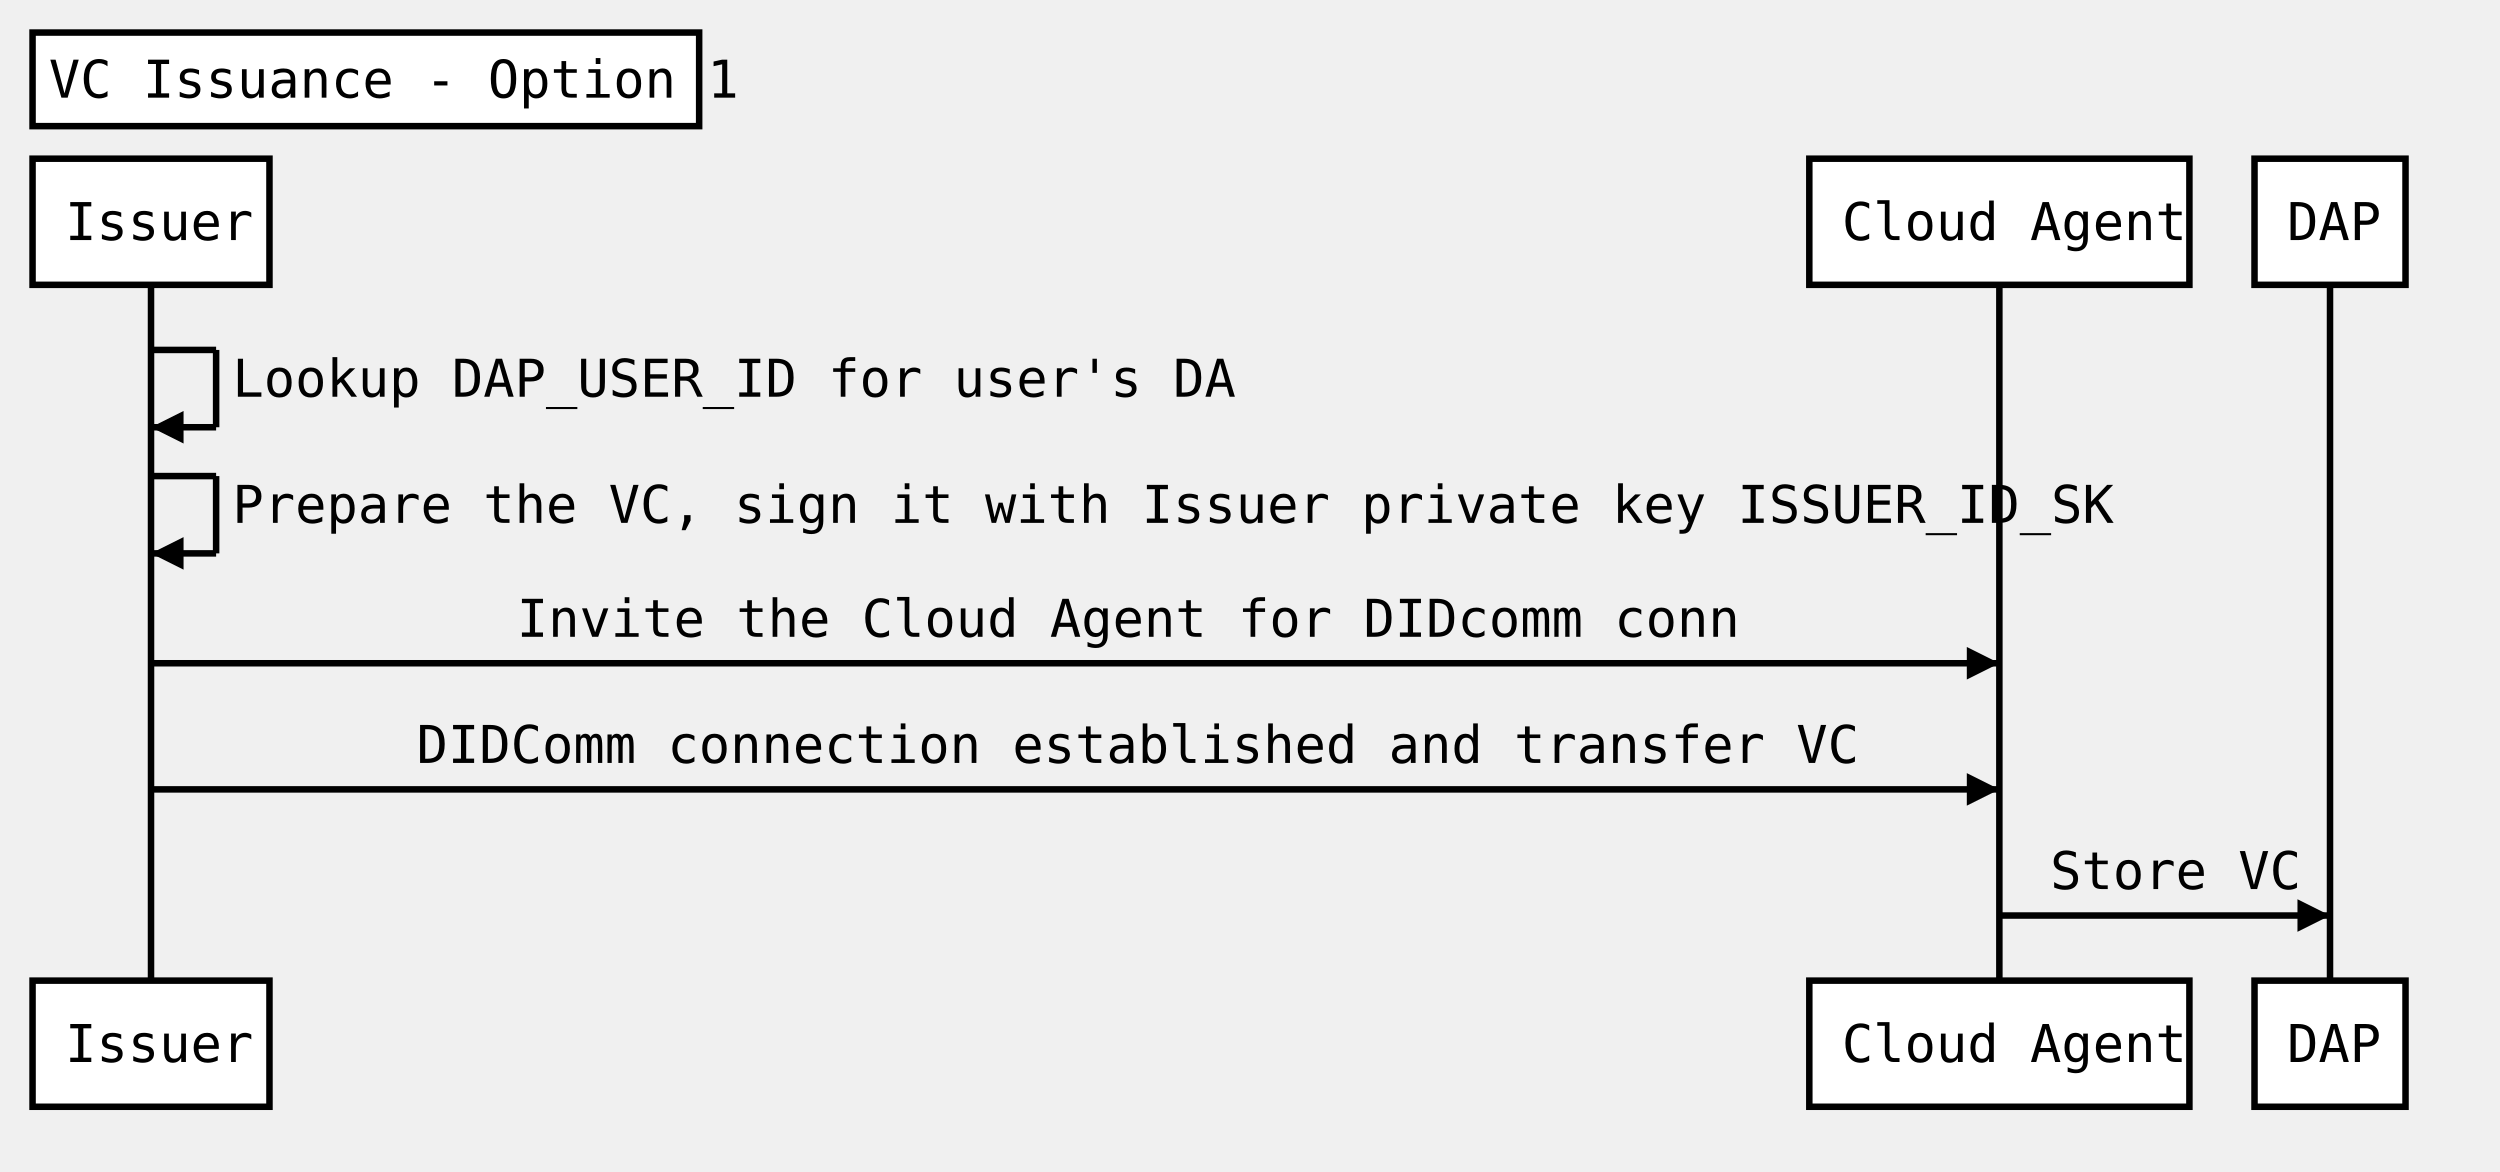
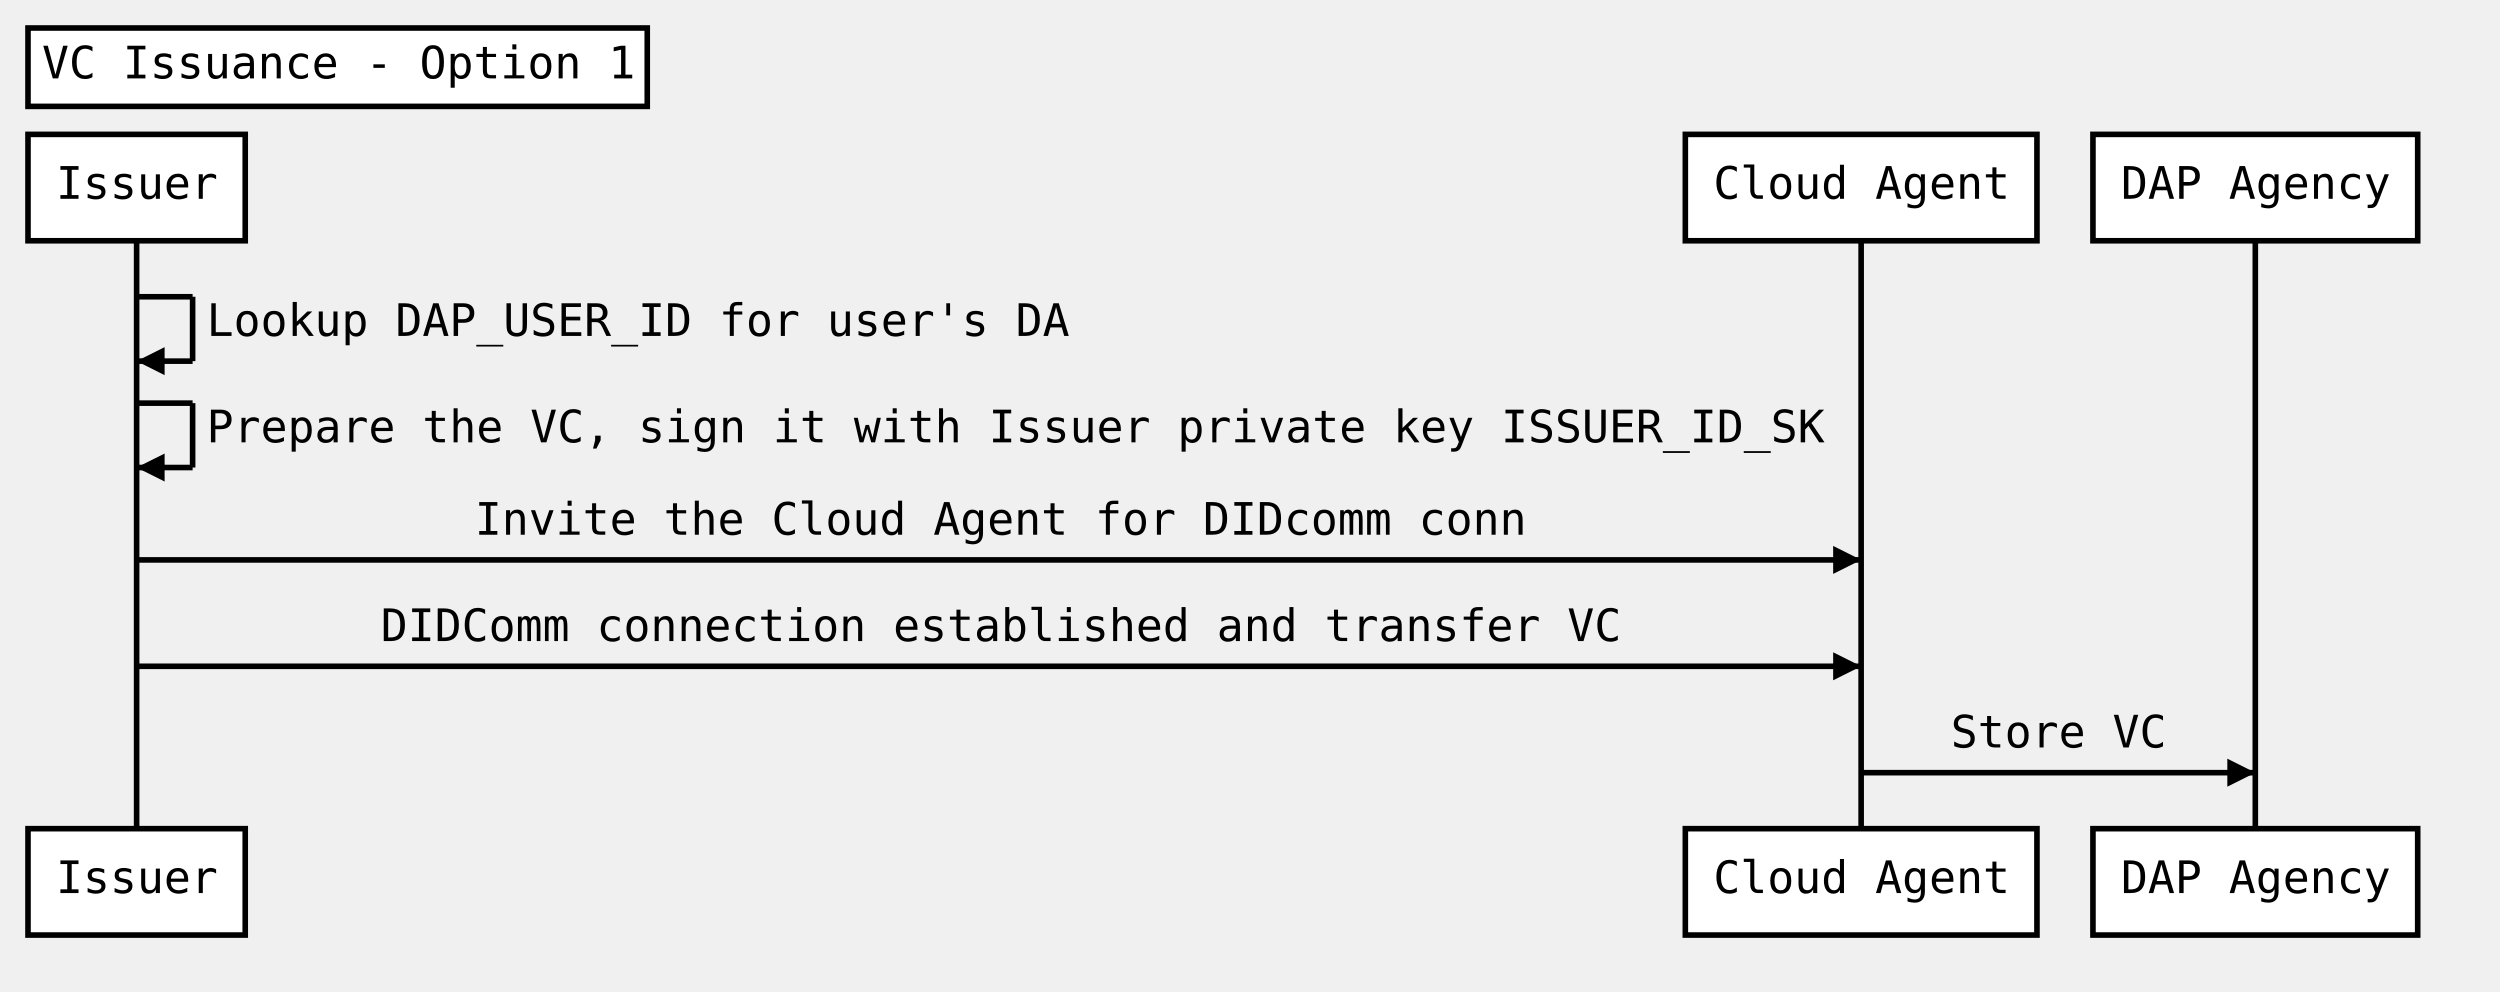
- <svg xmlns="http://www.w3.org/2000/svg" width="768" height="360">
+ <svg xmlns="http://www.w3.org/2000/svg" width="893" height="354">
  <source>Title: VC Issuance - Option 1
Participant Issuer
Participant Cloud Agent
- Participant Issuer
+ Participant DAP Agency
Issuer -&gt; Issuer: Lookup DAP_USER_ID for user's DA
Issuer -&gt; Issuer: Prepare the VC, sign it with Issuer private key ISSUER_ID_SK
Issuer -&gt; Cloud Agent: Invite the Cloud Agent for DIDcomm conn
Issuer -&gt; Cloud Agent: DIDComm connection established and transfer VC
- Cloud Agent -&gt; DAP: Store VC
+ Cloud Agent -&gt; DAP Agency: Store VC
</source>
  <defs>
    <marker viewBox="0 0 5 5" markerWidth="5" markerHeight="5" orient="auto" refX="5" refY="2.5" id="markerArrowBlock">
      <path d="M 0 0 L 5 2.5 L 0 5 z" />
    </marker>
    <marker viewBox="0 0 9.6 16" markerWidth="4" markerHeight="16" orient="auto" refX="9.6" refY="8" id="markerArrowOpen">
      <path d="M 9.6,8 1.92,16 0,13.7 5.76,8 0,2.286 1.92,0 9.6,8 z" />
    </marker>
  </defs>
  <g class="title">
-     <rect x="10" y="10" width="204.781" height="28.75" stroke="#000000" fill="#ffffff" style="stroke-width: 2;" />
-     <text x="16.25" y="30" style="font-size: 16px; font-family: &quot;Andale Mono&quot;, monospace;">
+     <rect x="10" y="10" width="221.2" height="28" style="stroke-width: 2px;" stroke="#000000" fill="#ffffff" />
+     <text x="15" y="28" style="font-size: 16px; font-family: Andale Mono, monospace;">
      <tspan x="15">VC Issuance - Option 1</tspan>
    </text>
  </g>
  <g class="actor">
-     <rect x="10" y="48.75" width="72.781" height="38.75" stroke="#000000" fill="#ffffff" style="stroke-width: 2;" />
-     <text x="20" y="73.75" style="font-size: 16px; font-family: &quot;Andale Mono&quot;, monospace;">
+     <rect x="10" y="48" width="77.6" height="38" style="stroke-width: 2px;" stroke="#000000" fill="#ffffff" />
+     <text x="20" y="71" style="font-size: 16px; font-family: Andale Mono, monospace;">
      <tspan x="20">Issuer</tspan>
    </text>
  </g>
  <g class="actor">
-     <rect x="10" y="301.25" width="72.781" height="38.75" stroke="#000000" fill="#ffffff" style="stroke-width: 2;" />
-     <text x="20" y="326.25" style="font-size: 16px; font-family: &quot;Andale Mono&quot;, monospace;">
+     <rect x="10" y="296" width="77.6" height="38" style="stroke-width: 2px;" stroke="#000000" fill="#ffffff" />
+     <text x="20" y="319" style="font-size: 16px; font-family: Andale Mono, monospace;">
      <tspan x="20">Issuer</tspan>
    </text>
  </g>
-   <line x1="46.391" x2="46.391" y1="87.5" y2="301.25" stroke="#000000" fill="none" style="stroke-width: 2;" />
+   <line x1="48.8" x2="48.8" y1="86" y2="296" style="stroke-width: 2px;" stroke="#000000" fill="none" />
  <g class="actor">
-     <rect x="555.82" y="48.75" width="116.766" height="38.75" stroke="#000000" fill="#ffffff" style="stroke-width: 2;" />
-     <text x="565.82" y="73.75" style="font-size: 16px; font-family: &quot;Andale Mono&quot;, monospace;">
-       <tspan x="565.82">Cloud Agent</tspan>
+     <rect x="602" y="48" width="125.6" height="38" style="stroke-width: 2px;" stroke="#000000" fill="#ffffff" />
+     <text x="612" y="71" style="font-size: 16px; font-family: Andale Mono, monospace;">
+       <tspan x="612">Cloud Agent</tspan>
    </text>
  </g>
  <g class="actor">
-     <rect x="555.82" y="301.25" width="116.766" height="38.75" stroke="#000000" fill="#ffffff" style="stroke-width: 2;" />
-     <text x="565.82" y="326.25" style="font-size: 16px; font-family: &quot;Andale Mono&quot;, monospace;">
-       <tspan x="565.82">Cloud Agent</tspan>
+     <rect x="602" y="296" width="125.6" height="38" style="stroke-width: 2px;" stroke="#000000" fill="#ffffff" />
+     <text x="612" y="319" style="font-size: 16px; font-family: Andale Mono, monospace;">
+       <tspan x="612">Cloud Agent</tspan>
    </text>
  </g>
-   <line x1="614.203" x2="614.203" y1="87.5" y2="301.25" stroke="#000000" fill="none" style="stroke-width: 2;" />
+   <line x1="664.8" x2="664.8" y1="86" y2="296" style="stroke-width: 2px;" stroke="#000000" fill="none" />
  <g class="actor">
-     <rect x="692.586" y="48.75" width="46.391" height="38.75" stroke="#000000" fill="#ffffff" style="stroke-width: 2;" />
-     <text x="702.586" y="73.75" style="font-size: 16px; font-family: &quot;Andale Mono&quot;, monospace;">
-       <tspan x="702.586">DAP</tspan>
+     <rect x="747.6" y="48" width="116" height="38" style="stroke-width: 2px;" stroke="#000000" fill="#ffffff" />
+     <text x="757.6" y="71" style="font-size: 16px; font-family: Andale Mono, monospace;">
+       <tspan x="757.6">DAP Agency</tspan>
    </text>
  </g>
  <g class="actor">
-     <rect x="692.586" y="301.25" width="46.391" height="38.75" stroke="#000000" fill="#ffffff" style="stroke-width: 2;" />
-     <text x="702.586" y="326.25" style="font-size: 16px; font-family: &quot;Andale Mono&quot;, monospace;">
-       <tspan x="702.586">DAP</tspan>
+     <rect x="747.6" y="296" width="116" height="38" style="stroke-width: 2px;" stroke="#000000" fill="#ffffff" />
+     <text x="757.6" y="319" style="font-size: 16px; font-family: Andale Mono, monospace;">
+       <tspan x="757.6">DAP Agency</tspan>
    </text>
  </g>
-   <line x1="715.781" x2="715.781" y1="87.5" y2="301.25" stroke="#000000" fill="none" style="stroke-width: 2;" />
+   <line x1="805.6" x2="805.6" y1="86" y2="296" style="stroke-width: 2px;" stroke="#000000" fill="none" />
  <g class="signal">
-     <text x="71.391" y="121.875" style="font-size: 16px; font-family: &quot;Andale Mono&quot;, monospace;">
-       <tspan x="71.391">Lookup DAP_USER_ID for user's DA</tspan>
+     <text x="73.8" y="120" style="font-size: 16px; font-family: Andale Mono, monospace;">
+       <tspan x="73.8">Lookup DAP_USER_ID for user's DA</tspan>
    </text>
-     <line x1="46.391" x2="66.391" y1="107.5" y2="107.5" stroke="#000000" fill="none" style="stroke-width: 2;" />
-     <line x1="66.391" x2="66.391" y1="107.5" y2="131.25" stroke="#000000" fill="none" style="stroke-width: 2;" />
-     <line x1="66.391" x2="46.391" y1="131.25" y2="131.25" stroke="#000000" fill="none" style="stroke-width: 2; marker-end: url(&quot;#markerArrowBlock&quot;);" />
+     <line x1="48.8" x2="68.8" y1="106" y2="106" style="stroke-width: 2px;" stroke="#000000" fill="none" />
+     <line x1="68.8" x2="68.8" y1="106" y2="129" style="stroke-width: 2px;" stroke="#000000" fill="none" />
+     <line x1="68.8" x2="48.8" y1="129" y2="129" style="stroke-width: 2px; marker-end: url(&quot;#markerArrowBlock&quot;);" stroke="#000000" fill="none" />
  </g>
  <g class="signal">
-     <text x="71.391" y="160.625" style="font-size: 16px; font-family: &quot;Andale Mono&quot;, monospace;">
-       <tspan x="71.391">Prepare the VC, sign it with Issuer private key ISSUER_ID_SK</tspan>
+     <text x="73.8" y="158" style="font-size: 16px; font-family: Andale Mono, monospace;">
+       <tspan x="73.8">Prepare the VC, sign it with Issuer private key ISSUER_ID_SK</tspan>
    </text>
-     <line x1="46.391" x2="66.391" y1="146.25" y2="146.25" stroke="#000000" fill="none" style="stroke-width: 2;" />
-     <line x1="66.391" x2="66.391" y1="146.25" y2="170" stroke="#000000" fill="none" style="stroke-width: 2;" />
-     <line x1="66.391" x2="46.391" y1="170" y2="170" stroke="#000000" fill="none" style="stroke-width: 2; marker-end: url(&quot;#markerArrowBlock&quot;);" />
+     <line x1="48.8" x2="68.8" y1="144" y2="144" style="stroke-width: 2px;" stroke="#000000" fill="none" />
+     <line x1="68.8" x2="68.8" y1="144" y2="167" style="stroke-width: 2px;" stroke="#000000" fill="none" />
+     <line x1="68.8" x2="48.8" y1="167" y2="167" style="stroke-width: 2px; marker-end: url(&quot;#markerArrowBlock&quot;);" stroke="#000000" fill="none" />
  </g>
  <g class="signal">
-     <text x="158.758" y="195.625" style="font-size: 16px; font-family: &quot;Andale Mono&quot;, monospace;">
-       <tspan x="158.758">Invite the Cloud Agent for DIDcomm conn</tspan>
+     <text x="169.6" y="191" style="font-size: 16px; font-family: Andale Mono, monospace;">
+       <tspan x="169.6">Invite the Cloud Agent for DIDcomm conn</tspan>
    </text>
-     <line x1="46.391" x2="614.203" y1="203.75" y2="203.75" stroke="#000000" fill="none" style="stroke-width: 2; marker-end: url(&quot;#markerArrowBlock&quot;);" />
+     <line x1="48.8" x2="664.8" y1="200" y2="200" style="stroke-width: 2px; marker-end: url(&quot;#markerArrowBlock&quot;);" stroke="#000000" fill="none" />
  </g>
  <g class="signal">
-     <text x="127.969" y="234.375" style="font-size: 16px; font-family: &quot;Andale Mono&quot;, monospace;">
-       <tspan x="127.969">DIDComm connection established and transfer VC</tspan>
+     <text x="136" y="229" style="font-size: 16px; font-family: Andale Mono, monospace;">
+       <tspan x="136">DIDComm connection established and transfer VC</tspan>
    </text>
-     <line x1="46.391" x2="614.203" y1="242.5" y2="242.5" stroke="#000000" fill="none" style="stroke-width: 2; marker-end: url(&quot;#markerArrowBlock&quot;);" />
+     <line x1="48.8" x2="664.8" y1="238" y2="238" style="stroke-width: 2px; marker-end: url(&quot;#markerArrowBlock&quot;);" stroke="#000000" fill="none" />
  </g>
  <g class="signal">
-     <text x="629.805" y="273.125" style="font-size: 16px; font-family: &quot;Andale Mono&quot;, monospace;">
-       <tspan x="629.805">Store VC</tspan>
+     <text x="696.8" y="267" style="font-size: 16px; font-family: Andale Mono, monospace;">
+       <tspan x="696.8">Store VC</tspan>
    </text>
-     <line x1="614.203" x2="715.781" y1="281.25" y2="281.25" stroke="#000000" fill="none" style="stroke-width: 2; marker-end: url(&quot;#markerArrowBlock&quot;);" />
+     <line x1="664.8" x2="805.6" y1="276" y2="276" style="stroke-width: 2px; marker-end: url(&quot;#markerArrowBlock&quot;);" stroke="#000000" fill="none" />
  </g>
</svg>
